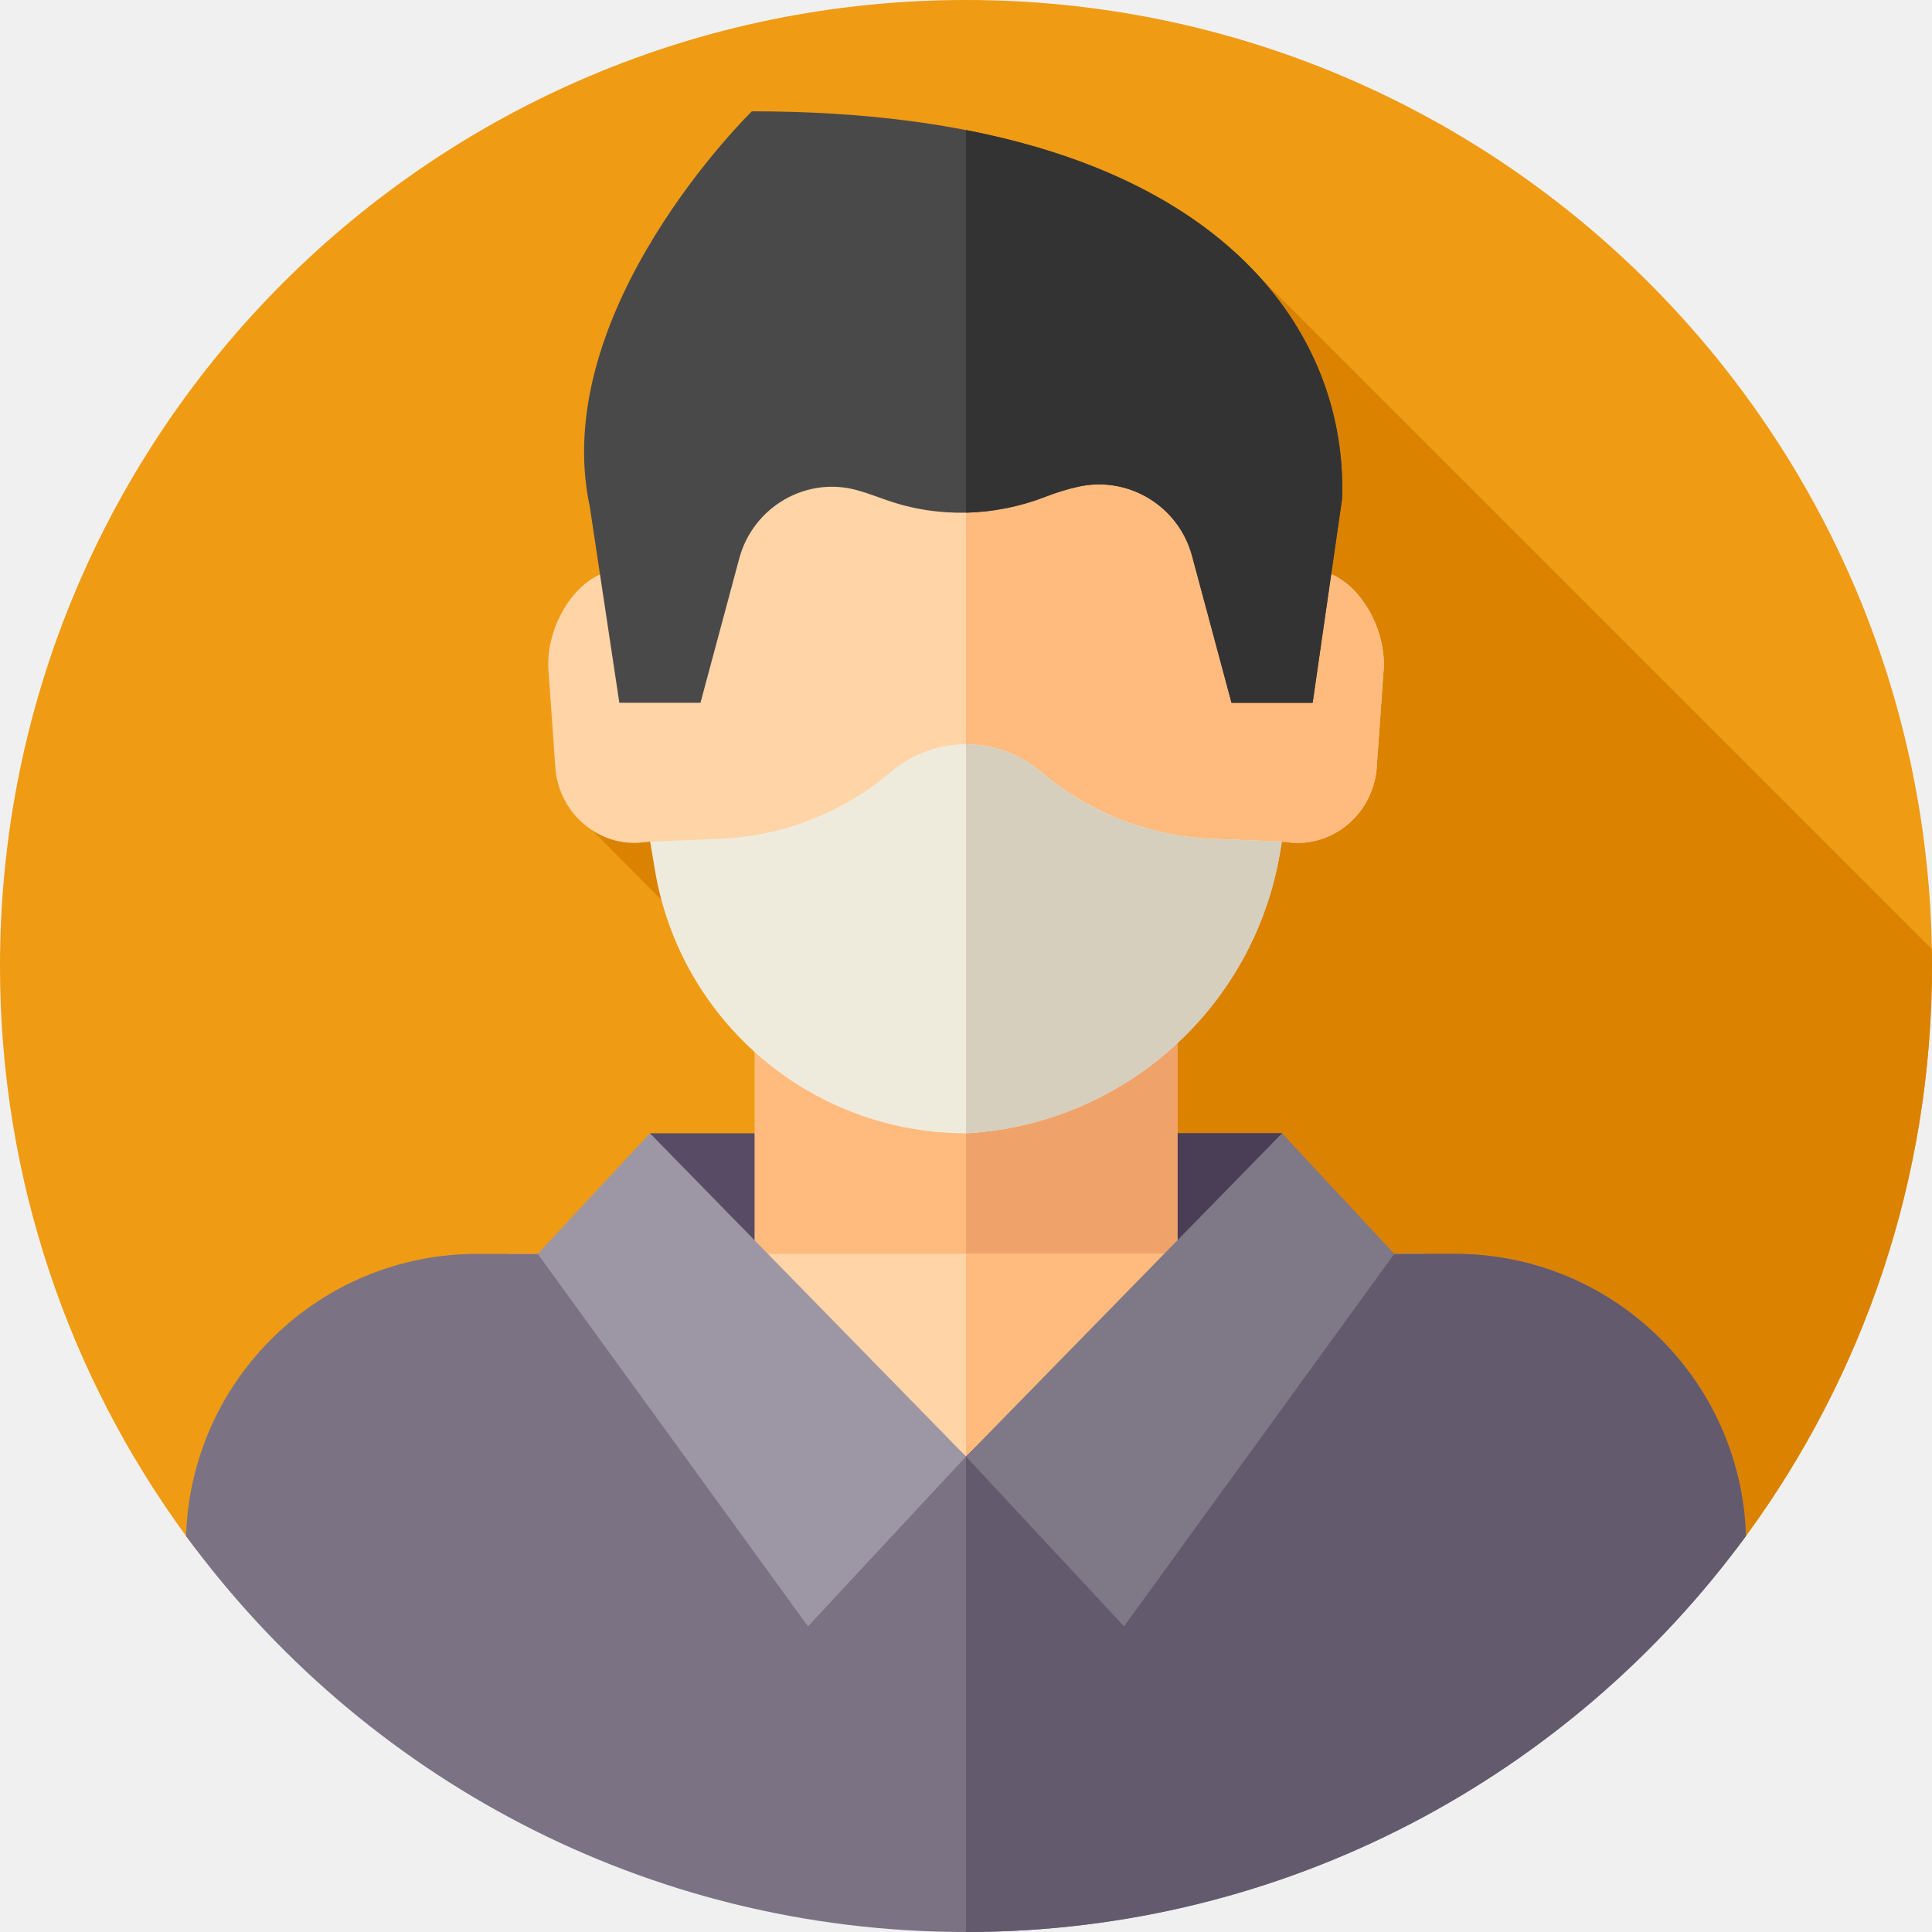
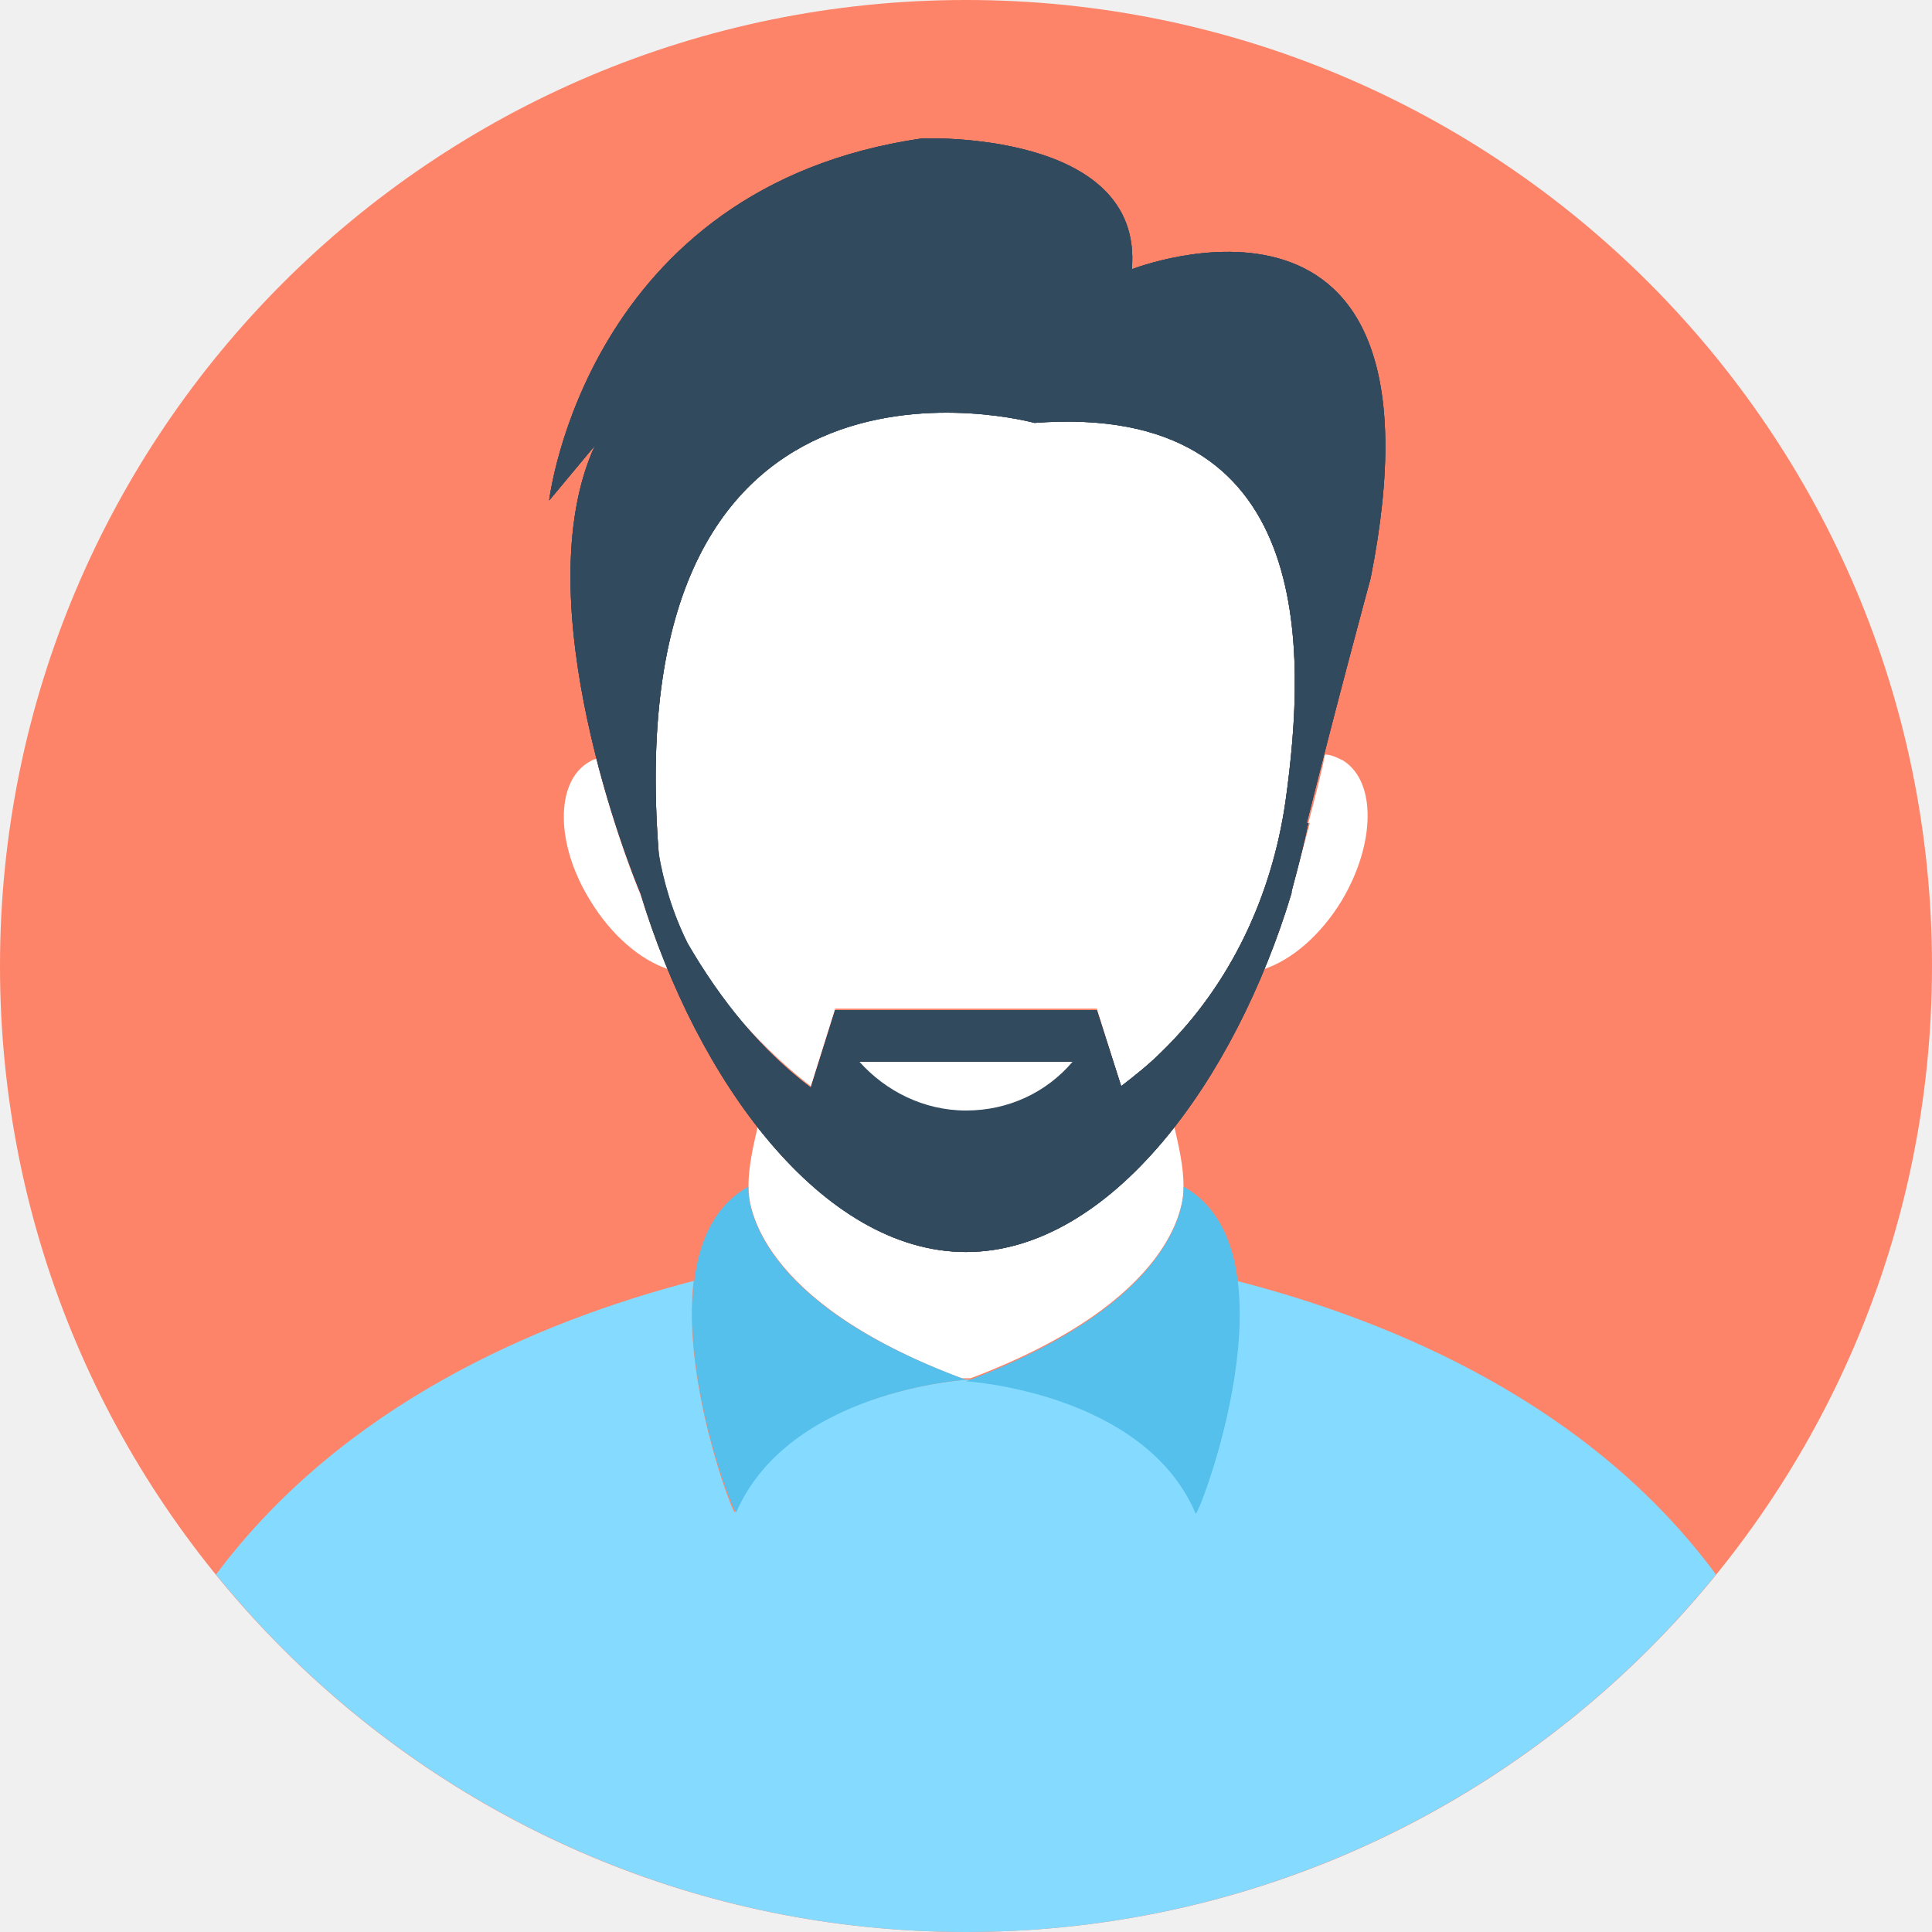
- <svg xmlns="http://www.w3.org/2000/svg" id="Layer_1" enable-background="new 0 0 512 512" height="512" viewBox="0 0 512 512" width="512">
+ <svg xmlns="http://www.w3.org/2000/svg" version="1.1" id="Layer_1" x="0px" y="0px" viewBox="0 0 508 508" style="enable-background:new 0 0 508 508;" xml:space="preserve">
+   <circle style="fill:#FD8469;" cx="254" cy="254" r="254" />
  <g>
-     <g>
-       <g>
-         <path d="m512 256c0 56.5-18.31 108.72-49.31 151.06-46.57 63.62-121.81 39.523-206.69 39.523s-160.12 24.097-206.69-39.523c-31-42.34-49.31-94.56-49.31-151.06 0-141.38 114.62-256 256-256s256 114.62 256 256z" fill="#ef9b14" />
-       </g>
-     </g>
-     <path d="m256 446.583c84.88 0 160.12 24.097 206.69-39.523 31-42.34 49.31-94.56 49.31-151.06 0-1.499-.031-2.991-.057-4.484l-178.235-178.236-176.722 146.793 36.185 36.423c4.285 15.789 21.649 58.684 21.649 58.684l-165.51 91.88v.001c46.571 63.619 121.81 39.522 206.69 39.522z" fill="#db8200" />
-     <g>
-       <path d="m172.246 300.33h167.507v43.67h-167.507z" fill="#584b66" />
-       <path d="m256 300.33h83.75v43.67h-83.75z" fill="#4a3e56" />
-       <path d="m199.97 260.488h112.06v118.84h-112.06z" fill="#ffbb7d" />
-       <path d="m256 260.491h56.03v118.84h-56.03z" fill="#efa36a" />
-       <path d="m134.563 332.292h242.875v114.294h-242.875z" fill="#ffd4a6" />
-       <path d="m256 332.292h121.44v114.291h-121.44z" fill="#ffbb7d" />
-       <path d="m462.69 407.06c-46.57 63.62-121.81 104.94-206.69 104.94s-160.12-41.32-206.69-104.94c1.28-41.51 35.34-74.77 77.16-74.77h73.5l56.03 53.71 56.03-53.71h73.51c41.83 0 75.88 33.25 77.15 74.77z" fill="#7b7284" />
-       <path d="m462.69 407.06c-46.57 63.62-121.81 104.94-206.69 104.94v-126l43.81-42 12.22-11.71h73.51c41.83 0 75.88 33.25 77.15 74.77z" fill="#635a6d" />
-       <path d="m349.62 151.149c-3.955-60.043-52.523-82.233-93.62-82.233s-89.665 22.19-93.62 82.233c-10.628 2.055-18.177 15.995-16.988 27.265l1.822 25.648c1.247 11.835 11.65 20.476 23.115 19.19l1.977-.214c23.485 63.063 60.316 69.638 83.694 73.33 23.378-3.692 60.209-10.267 83.694-73.33l1.977.214c11.465 1.286 21.868-7.354 23.115-19.19l1.822-25.648c1.189-11.27-6.36-25.21-16.988-27.265z" fill="#ffd4a6" />
-       <path d="m366.609 178.414-1.822 25.648c-1.247 11.835-11.65 20.476-23.115 19.19l-1.977-.214c-8.027 21.528-17.602 36.48-27.664 46.971-19.404 20.242-40.629 23.924-56.03 26.359v-227.452c41.097 0 89.665 22.19 93.62 82.233 10.627 2.055 18.176 15.995 16.988 27.265z" fill="#ffbb7d" />
-       <path d="m275.826 204.523c-11.431-9.719-28.221-9.719-39.652 0-12.748 10.838-28.758 17.094-45.477 17.771l-18.392.744 1.233 7.414c6.705 40.322 41.586 69.882 82.461 69.882 41.791-2.318 76.381-33.318 83.247-74.606l.447-2.69-18.392-.744c-16.717-.677-32.727-6.933-45.475-17.771z" fill="#efebdc" />
-       <path d="m339.69 223.04-.44 2.69c-3.43 20.65-13.8 38.72-28.53 51.92s-33.82 21.53-54.72 22.68v-103.1c7.06 0 14.12 2.43 19.83 7.29 12.74 10.84 28.75 17.1 45.47 17.77z" fill="#d6cfbd" />
-       <path d="m172.246 300.33 83.754 85.67-41.877 45-71.623-98.708z" fill="#9d97a5" />
-       <path d="m339.754 300.33-83.754 85.67 41.877 45 71.623-98.708z" fill="#7f7887" />
-       <path d="m199.25 29.5s-54.148 52.78-42.933 104.863l7.816 51.887h21.5l10.279-38.262c3.657-13.613 17.69-21.868 31.264-18.07 1.306.365 2.605.777 3.895 1.235l3.759 1.334c13.766 4.886 28.778 4.402 42.388-.901 2.742-1.068 5.534-1.924 8.354-2.57 13.376-3.063 26.774 5.051 30.334 18.304l10.459 38.93h21.5l7.795-54.024c1.673-46.309-35.554-102.726-156.41-102.726z" fill="#494949" />
-       <path d="m355.66 132.23-7.79 54.02h-21.5l-10.46-38.93c-3.56-13.25-16.96-21.37-30.34-18.3-2.82.64-5.61 1.5-8.35 2.57-6.84 2.66-14.02 4.11-21.22 4.27v-101.39c76.11 14.76 101.03 59.68 99.66 97.76z" fill="#333" />
-     </g>
+     <path style="fill:#84DBFF;" d="M255.2,362.8c-0.4,0-0.8,0.4-1.2,0.4c-0.4,0-0.8-0.4-1.2-0.4H255.2z" />
+     <path style="fill:#84DBFF;" d="M451.2,414c-46.4,57.2-117.6,94-197.2,94s-150.8-36.8-197.2-94c33.2-44.4,84-66.4,125.6-77.2   c-3.2,26.4,10.4,61.6,10.8,60.8c14-32,60.8-34.8,60.8-34.8s46.8,2.8,60.4,34.8c0.4,0.8,14.4-34.4,10.8-60.8   C367.2,347.6,418.4,369.6,451.2,414z" />
  </g>
+   <path style="fill:#FFFFFF;" d="M311.2,312c0,0,0,0,0,0.4c0,4-2,29.6-56,50h-2.4c-54-20.4-56-46-56-50c0-0.4,0-0.4,0-0.4  c0-5.2,1.2-10.4,2.4-15.6c15.6,19.6,34.4,32.8,54.8,32.8s39.2-13.2,54.8-32.8C310,301.6,311.2,306.8,311.2,312z" />
+   <g>
+     <path style="fill:#54C0EB;" d="M311.2,312c0,0,2.8,28.8-57.2,51.2c0,0,46.8,2.8,60.4,34.8C315.2,398.8,342,329.2,311.2,312z" />
+     <path style="fill:#54C0EB;" d="M196.8,312c-30.8,17.2-4,86.8-3.2,85.6c14-32,60.4-34.8,60.4-34.8C194,340.8,196.8,312,196.8,312z" />
+   </g>
+   <g>
+     <path style="fill:#FFFFFF;" d="M338,210.8c-3.6,24.8-14.4,48-32.4,65.6c-3.6,3.6-6.8,6.4-10.8,9.2l-6.4-20.4h-68.8l-6.4,20.4   c-12.8-9.6-39.6-36.4-40-61.6C162,80.4,272,110.8,272,110.8C346,105.6,343.6,170.8,338,210.8z" />
+     <path style="fill:#FFFFFF;" d="M352.8,236.8c-5.6,9.2-13.2,15.6-20.4,18c2.8-6.4,5.2-13.2,7.2-20c0,0,0,0,0-0.4   c1.6-6,3.2-12,4.8-18H344c1.6-6,3.2-12,4.4-18c1.6,0,3.2,0.8,4.8,1.6C362,205.6,361.6,222,352.8,236.8z" />
+     <path style="fill:#FFFFFF;" d="M175.6,254.8c-7.2-2.4-14.8-8.8-20.4-18c-9.2-14.8-9.2-31.2-0.4-36.4c0.8-0.4,1.2-0.8,2-0.8   c4.8,18.8,10.4,32.8,11.6,35.6C170.4,241.6,172.8,248.4,175.6,254.8z" />
+   </g>
+   <path id="SVGCleanerId_0" style="fill:#324A5E;" d="M297.6,70.8c3.2-36.8-55.2-34.4-55.2-34.4c-88.4,12.8-98,95.2-98,95.2l12-14.4  c-18.8,41.2,9.6,112,12,117.6c14.8,49.2,47.6,94.4,85.6,94.4s70.8-45.2,85.6-94.4l0,0c0,0,0,0,0-0.4c1.6-6,3.2-12,4.4-18h-0.4  c8-32,16.8-64.4,16.8-64.4C383.2,37.2,297.6,70.8,297.6,70.8z M338,210.8c-3.6,24.8-14.4,48-32.4,65.6c-3.6,3.6-7.2,6.4-10.8,9.2  l-6.4-20h-68.8l-6.4,20.4c-12.8-9.6-23.6-22.8-32.4-38c-4-8-6.4-16.4-7.6-23.6C162,80.8,272,111.2,272,111.2  C346,105.6,343.6,170.8,338,210.8z" />
+   <g>
+     <path id="SVGCleanerId_0_1_" style="fill:#324A5E;" d="M297.6,70.8c3.2-36.8-55.2-34.4-55.2-34.4c-88.4,12.8-98,95.2-98,95.2   l12-14.4c-18.8,41.2,9.6,112,12,117.6c14.8,49.2,47.6,94.4,85.6,94.4s70.8-45.2,85.6-94.4l0,0c0,0,0,0,0-0.4c1.6-6,3.2-12,4.4-18   h-0.4c8-32,16.8-64.4,16.8-64.4C383.2,37.2,297.6,70.8,297.6,70.8z M338,210.8c-3.6,24.8-14.4,48-32.4,65.6   c-3.6,3.6-7.2,6.4-10.8,9.2l-6.4-20h-68.8l-6.4,20.4c-12.8-9.6-23.6-22.8-32.4-38c-4-8-6.4-16.4-7.6-23.6   C162,80.8,272,111.2,272,111.2C346,105.6,343.6,170.8,338,210.8z" />
+   </g>
+   <path style="fill:#324A5E;" d="M297.6,70.8c3.2-36.8-55.2-34.4-55.2-34.4c-88.4,12.8-98,95.2-98,95.2l12-14.4  c-18.8,41.2,9.6,112,12,117.6c14.8,49.2,47.6,94.4,85.6,94.4s70.8-45.2,85.6-94.4l0,0c0,0,0,0,0-0.4c1.6-6,3.2-12,4.4-18h-0.4  c8-32,16.8-64.4,16.8-64.4C383.2,37.2,297.6,70.8,297.6,70.8z M338,210.8c-3.6,24.8-14.4,48-32.4,65.6c-3.6,3.6-7.2,6.4-10.8,9.2  l-6.4-20h-68.8l-6.4,20.4c-12.8-9.6-39.6-36.4-40-61.6C162,80.8,272,111.2,272,111.2C346,105.6,343.6,170.8,338,210.8z" />
+   <path style="fill:#FFFFFF;" d="M226,279.2c6.8,7.6,16.8,12.8,28,12.8c11.2,0,21.2-4.8,28-12.8H226z" />
+   <g>
+ </g>
+   <g>
+ </g>
+   <g>
+ </g>
+   <g>
+ </g>
+   <g>
+ </g>
+   <g>
+ </g>
+   <g>
+ </g>
+   <g>
+ </g>
+   <g>
+ </g>
+   <g>
+ </g>
+   <g>
+ </g>
+   <g>
+ </g>
+   <g>
+ </g>
+   <g>
+ </g>
+   <g>
+ </g>
</svg>
